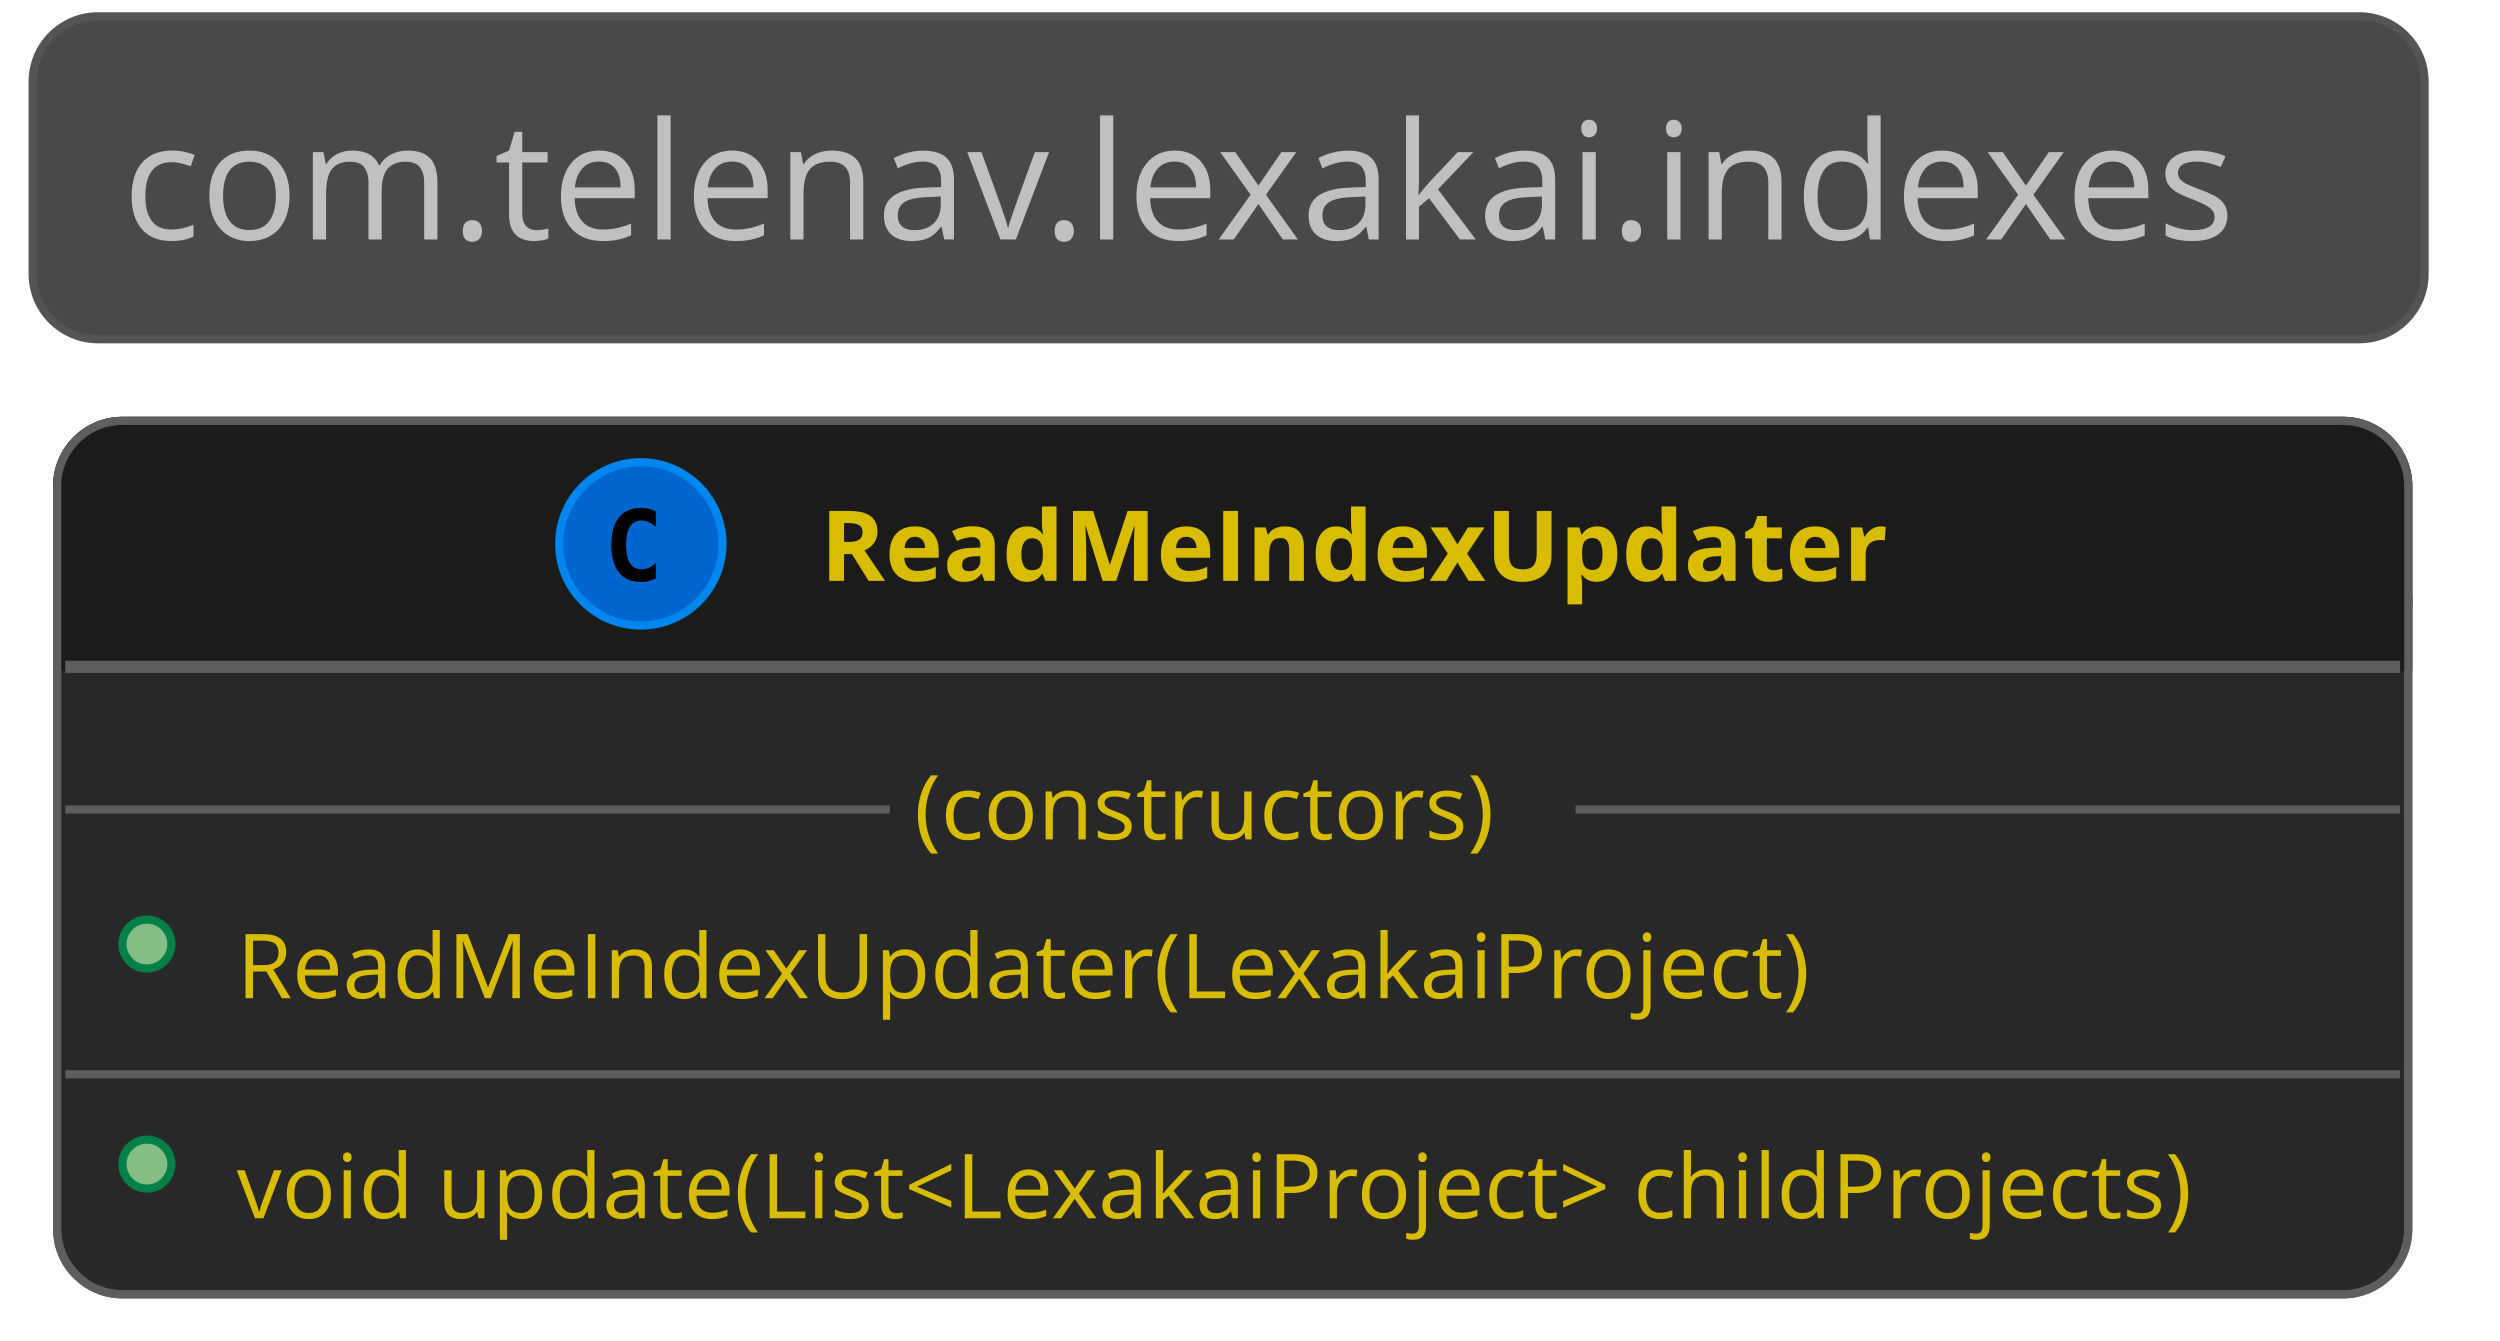
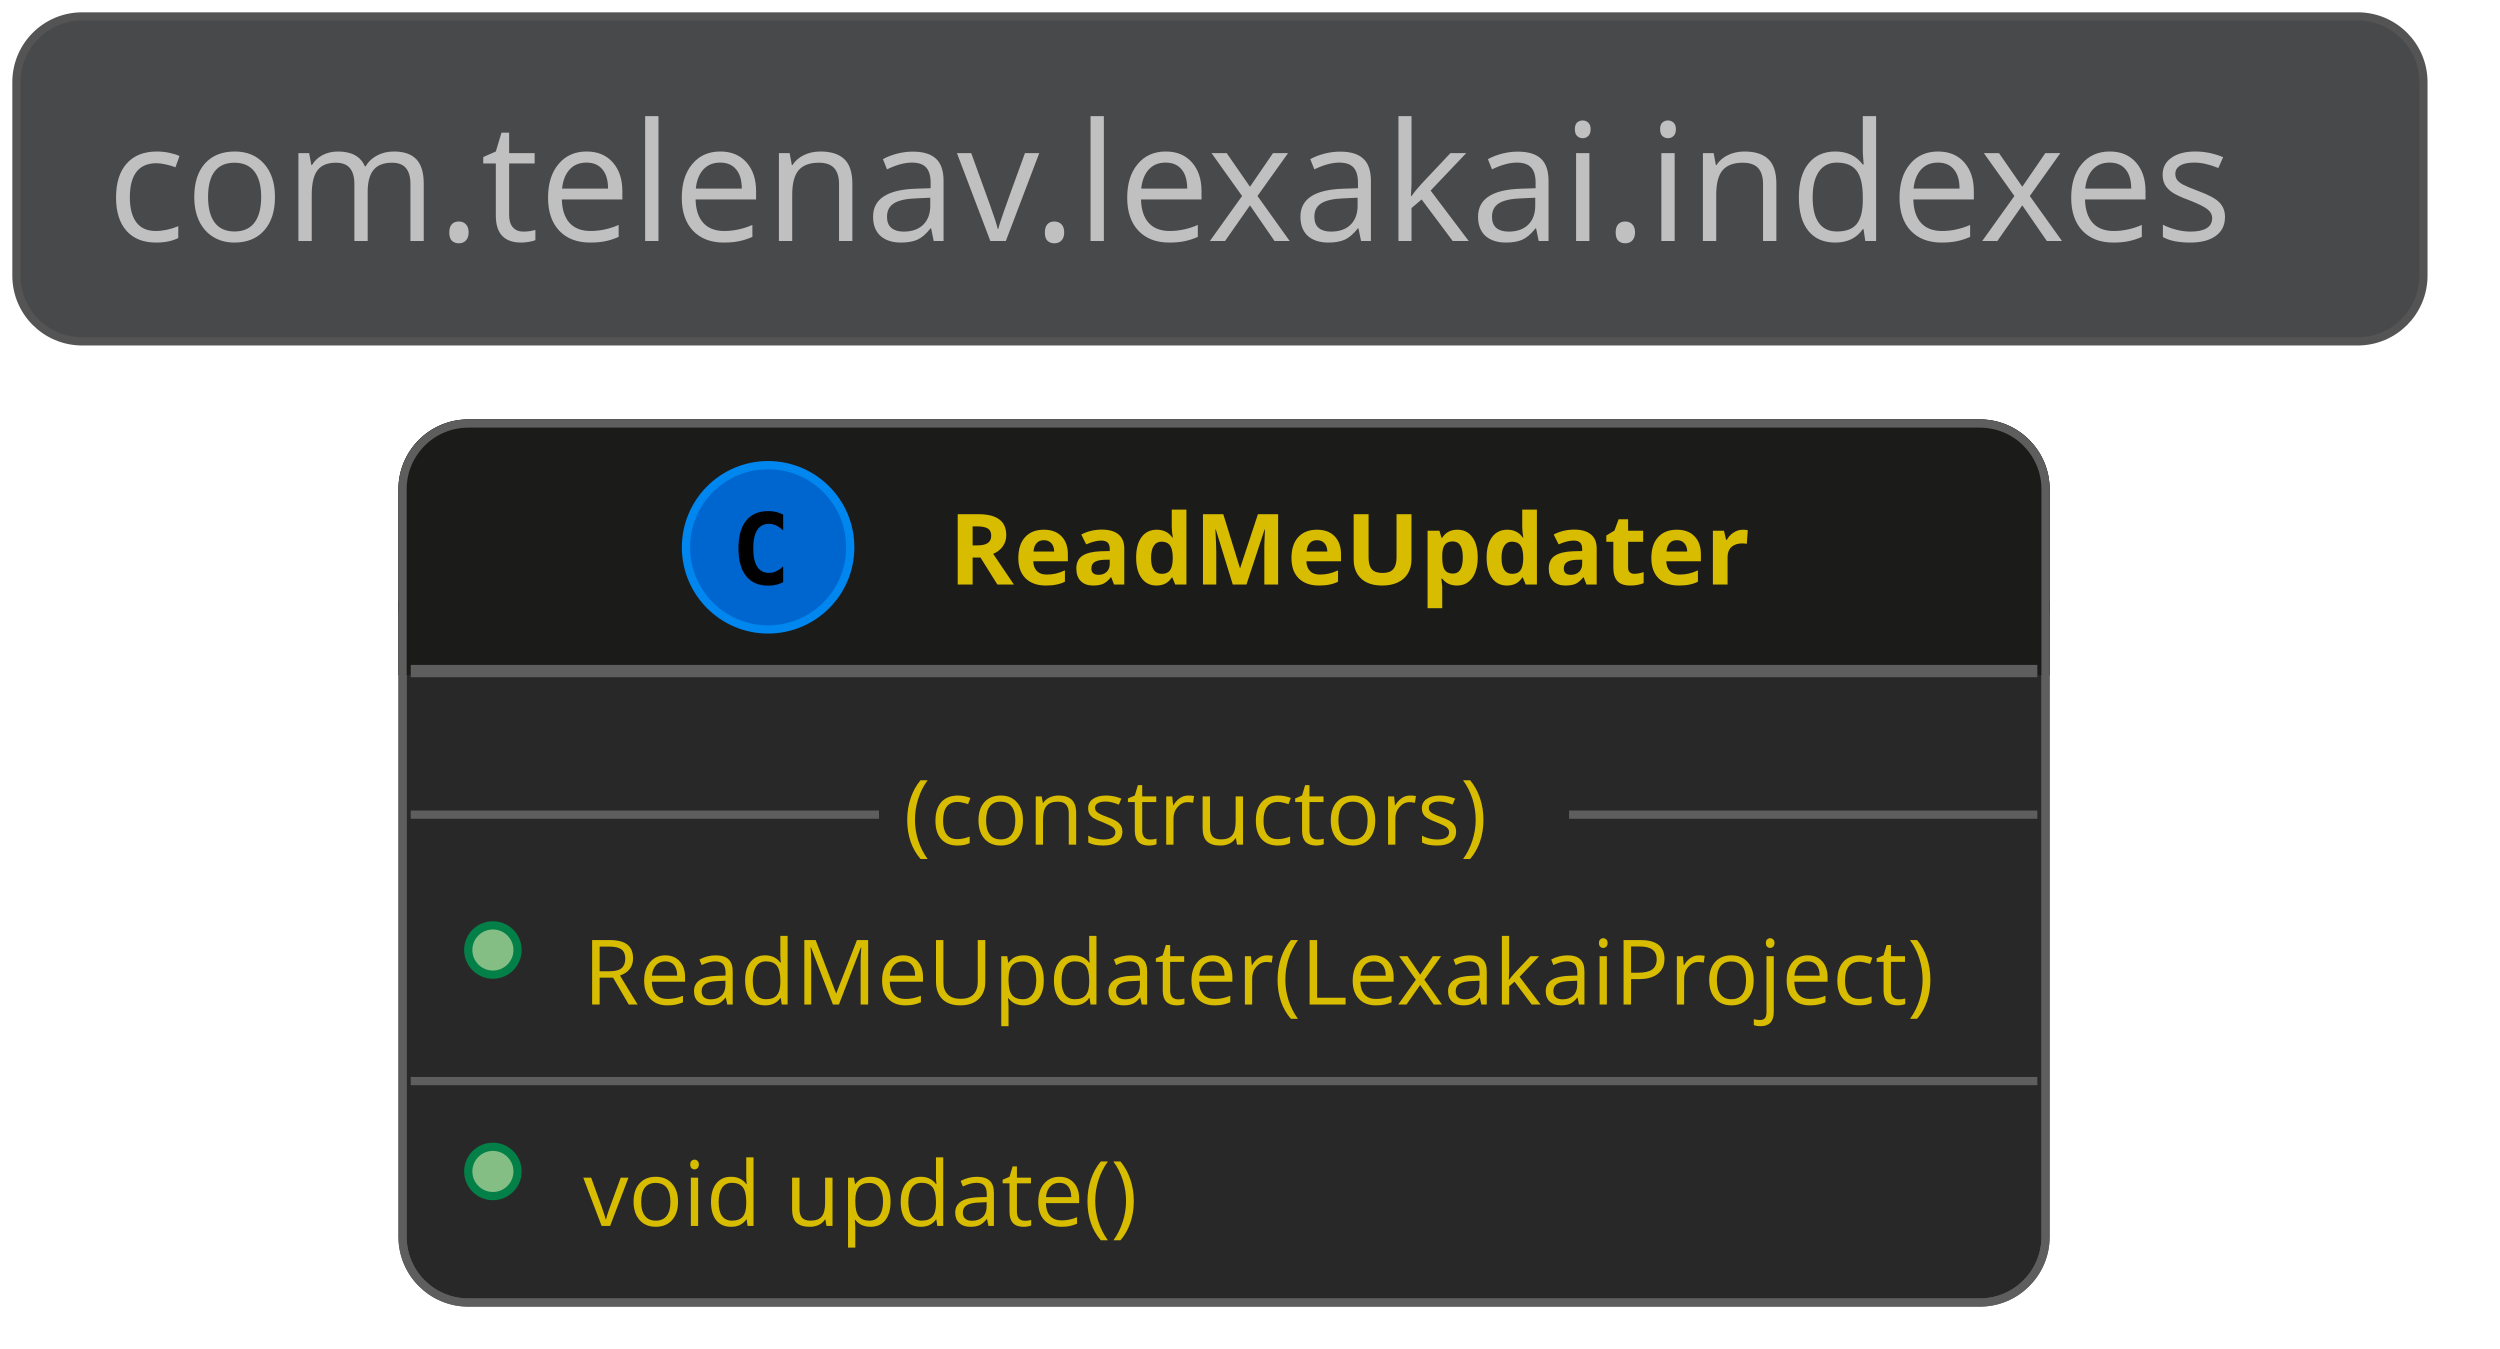
- <svg xmlns="http://www.w3.org/2000/svg" contentScriptType="application/ecmascript" contentStyleType="text/css" height="171.875px" preserveAspectRatio="none" style="width:319px;height:171px;background:#333333;" version="1.1" viewBox="0 0 319 171" width="319.792px" zoomAndPan="magnify">
+ <svg xmlns="http://www.w3.org/2000/svg" contentScriptType="application/ecmascript" contentStyleType="text/css" height="171.875px" preserveAspectRatio="none" style="width:317px;height:171px;background:#333333;" version="1.1" viewBox="0 0 317 171" width="317.708px" zoomAndPan="magnify">
  <defs />
  <g>
-     <rect fill="#48494B" height="41.203" rx="8.333" ry="8.333" style="stroke:#545454;stroke-width:1.042;" width="305.208" x="4.167" y="2.083" />
-     <text fill="#C0C0C0" font-family="Open Sans,Avenir,Nunito,Arial,Helvetica,SansSerif" font-size="20.833" lengthAdjust="spacing" textLength="282.292" x="15.625" y="30.558">com.telenav.lexakai.indexes</text>
-     <rect codeLine="6" fill="#282828" height="111.456" id="ReadMeIndexUpdater" rx="8.333" ry="8.333" style="stroke:#5E5E5E;stroke-width:1.042;" width="300" x="7.292" y="53.703" />
-     <rect fill="#1B1B1A" height="31.388" rx="8.333" ry="8.333" style="stroke:#1B1B1A;stroke-width:1.042;" width="300" x="7.292" y="53.703" />
-     <rect fill="#1B1B1A" height="8.333" style="stroke:#1B1B1A;stroke-width:1.042;" width="300" x="7.292" y="76.758" />
-     <rect codeLine="6" fill="none" height="111.456" id="ReadMeIndexUpdater" rx="8.333" ry="8.333" style="stroke:#5E5E5E;stroke-width:1.042;" width="300" x="7.292" y="53.703" />
-     <ellipse cx="81.771" cy="69.397" fill="#0066CF" rx="10.417" ry="10.417" style="stroke:#0086EF;stroke-width:1.042;" />
-     <path d="M83.681,73.822 Q83.254,74.042 82.784,74.152 Q82.314,74.261 81.795,74.261 Q79.952,74.261 78.981,73.047 Q78.011,71.832 78.011,69.537 Q78.011,67.236 78.981,66.022 Q79.952,64.807 81.795,64.807 Q82.314,64.807 82.79,64.917 Q83.266,65.027 83.681,65.247 L83.681,67.249 Q83.217,66.821 82.781,66.623 Q82.345,66.425 81.881,66.425 Q80.892,66.425 80.388,67.209 Q79.885,67.993 79.885,69.537 Q79.885,71.075 80.388,71.86 Q80.892,72.644 81.881,72.644 Q82.345,72.644 82.781,72.446 Q83.217,72.247 83.681,71.82 Z " fill="#000000" />
-     <text fill="#D8BC00" font-family="Open Sans,Avenir,Nunito,Arial,Helvetica,SansSerif" font-size="12.5" font-weight="bold" lengthAdjust="spacing" textLength="136.458" x="104.688" y="74.121">ReadMeIndexUpdater</text>
-     <line style="stroke:#5E5E5E;stroke-width:1.562;" x1="8.333" x2="306.25" y1="85.091" y2="85.091" />
-     <ellipse cx="18.75" cy="120.461" fill="#84BE84" rx="3.125" ry="3.125" style="stroke:#038048;stroke-width:1.042;" />
-     <text fill="#D8BC00" font-family="Open Sans,Avenir,Nunito,Arial,Helvetica,SansSerif" font-size="11.458" lengthAdjust="spacing" textLength="207.292" x="30.208" y="127.372">ReadMeIndexUpdater(LexakaiProject)</text>
-     <line style="stroke:#5E5E5E;stroke-width:1.042;" x1="8.333" x2="113.542" y1="103.297" y2="103.297" />
-     <text fill="#D8BC00" font-family="Open Sans,Avenir,Nunito,Arial,Helvetica,SansSerif" font-size="11.458" lengthAdjust="spacing" textLength="81.25" x="116.667" y="107.106">(constructors)</text>
-     <line style="stroke:#5E5E5E;stroke-width:1.042;" x1="201.042" x2="306.25" y1="103.297" y2="103.297" />
-     <line style="stroke:#5E5E5E;stroke-width:1.042;" x1="8.333" x2="306.25" y1="137.081" y2="137.081" />
-     <ellipse cx="18.75" cy="148.539" fill="#84BE84" rx="3.125" ry="3.125" style="stroke:#038048;stroke-width:1.042;" />
-     <text fill="#D8BC00" font-family="Open Sans,Avenir,Nunito,Arial,Helvetica,SansSerif" font-size="11.458" lengthAdjust="spacing" textLength="267.708" x="30.208" y="155.45">void update(List&lt;LexakaiProject&gt; childProjects)</text>
+     <rect fill="#48494B" height="41.203" rx="8.333" ry="8.333" style="stroke:#545454;stroke-width:1.042;" width="305.208" x="2.083" y="2.083" />
+     <text fill="#C0C0C0" font-family="Open Sans,Avenir,Nunito,Arial,Helvetica,SansSerif" font-size="20.833" lengthAdjust="spacing" textLength="282.292" x="13.542" y="30.558">com.telenav.lexakai.indexes</text>
+     <rect codeLine="6" fill="#282828" height="111.456" id="ReadMeUpdater" rx="8.333" ry="8.333" style="stroke:#5E5E5E;stroke-width:1.042;" width="208.333" x="51.042" y="53.703" />
+     <rect fill="#1B1B1A" height="31.388" rx="8.333" ry="8.333" style="stroke:#1B1B1A;stroke-width:1.042;" width="208.333" x="51.042" y="53.703" />
+     <rect fill="#1B1B1A" height="8.333" style="stroke:#1B1B1A;stroke-width:1.042;" width="208.333" x="51.042" y="76.758" />
+     <rect codeLine="6" fill="none" height="111.456" id="ReadMeUpdater" rx="8.333" ry="8.333" style="stroke:#5E5E5E;stroke-width:1.042;" width="208.333" x="51.042" y="53.703" />
+     <ellipse cx="97.396" cy="69.397" fill="#0066CF" rx="10.417" ry="10.417" style="stroke:#0086EF;stroke-width:1.042;" />
+     <path d="M99.306,73.822 Q98.879,74.042 98.409,74.152 Q97.939,74.261 97.42,74.261 Q95.577,74.261 94.606,73.047 Q93.636,71.832 93.636,69.537 Q93.636,67.236 94.606,66.022 Q95.577,64.807 97.42,64.807 Q97.939,64.807 98.415,64.917 Q98.891,65.027 99.306,65.247 L99.306,67.249 Q98.842,66.821 98.406,66.623 Q97.97,66.425 97.506,66.425 Q96.517,66.425 96.013,67.209 Q95.51,67.993 95.51,69.537 Q95.51,71.075 96.013,71.86 Q96.517,72.644 97.506,72.644 Q97.97,72.644 98.406,72.446 Q98.842,72.247 99.306,71.82 Z " fill="#000000" />
+     <text fill="#D8BC00" font-family="Open Sans,Avenir,Nunito,Arial,Helvetica,SansSerif" font-size="12.5" font-weight="bold" lengthAdjust="spacing" textLength="101.042" x="120.312" y="74.121">ReadMeUpdater</text>
+     <line style="stroke:#5E5E5E;stroke-width:1.562;" x1="52.083" x2="258.333" y1="85.091" y2="85.091" />
+     <ellipse cx="62.5" cy="120.461" fill="#84BE84" rx="3.125" ry="3.125" style="stroke:#038048;stroke-width:1.042;" />
+     <text fill="#D8BC00" font-family="Open Sans,Avenir,Nunito,Arial,Helvetica,SansSerif" font-size="11.458" lengthAdjust="spacing" textLength="176.042" x="73.958" y="127.372">ReadMeUpdater(LexakaiProject)</text>
+     <line style="stroke:#5E5E5E;stroke-width:1.042;" x1="52.083" x2="111.458" y1="103.297" y2="103.297" />
+     <text fill="#D8BC00" font-family="Open Sans,Avenir,Nunito,Arial,Helvetica,SansSerif" font-size="11.458" lengthAdjust="spacing" textLength="81.25" x="114.583" y="107.106">(constructors)</text>
+     <line style="stroke:#5E5E5E;stroke-width:1.042;" x1="198.958" x2="258.333" y1="103.297" y2="103.297" />
+     <line style="stroke:#5E5E5E;stroke-width:1.042;" x1="52.083" x2="258.333" y1="137.081" y2="137.081" />
+     <ellipse cx="62.5" cy="148.539" fill="#84BE84" rx="3.125" ry="3.125" style="stroke:#038048;stroke-width:1.042;" />
+     <text fill="#D8BC00" font-family="Open Sans,Avenir,Nunito,Arial,Helvetica,SansSerif" font-size="11.458" lengthAdjust="spacing" textLength="73.958" x="73.958" y="155.45">void update()</text>
  </g>
</svg>
